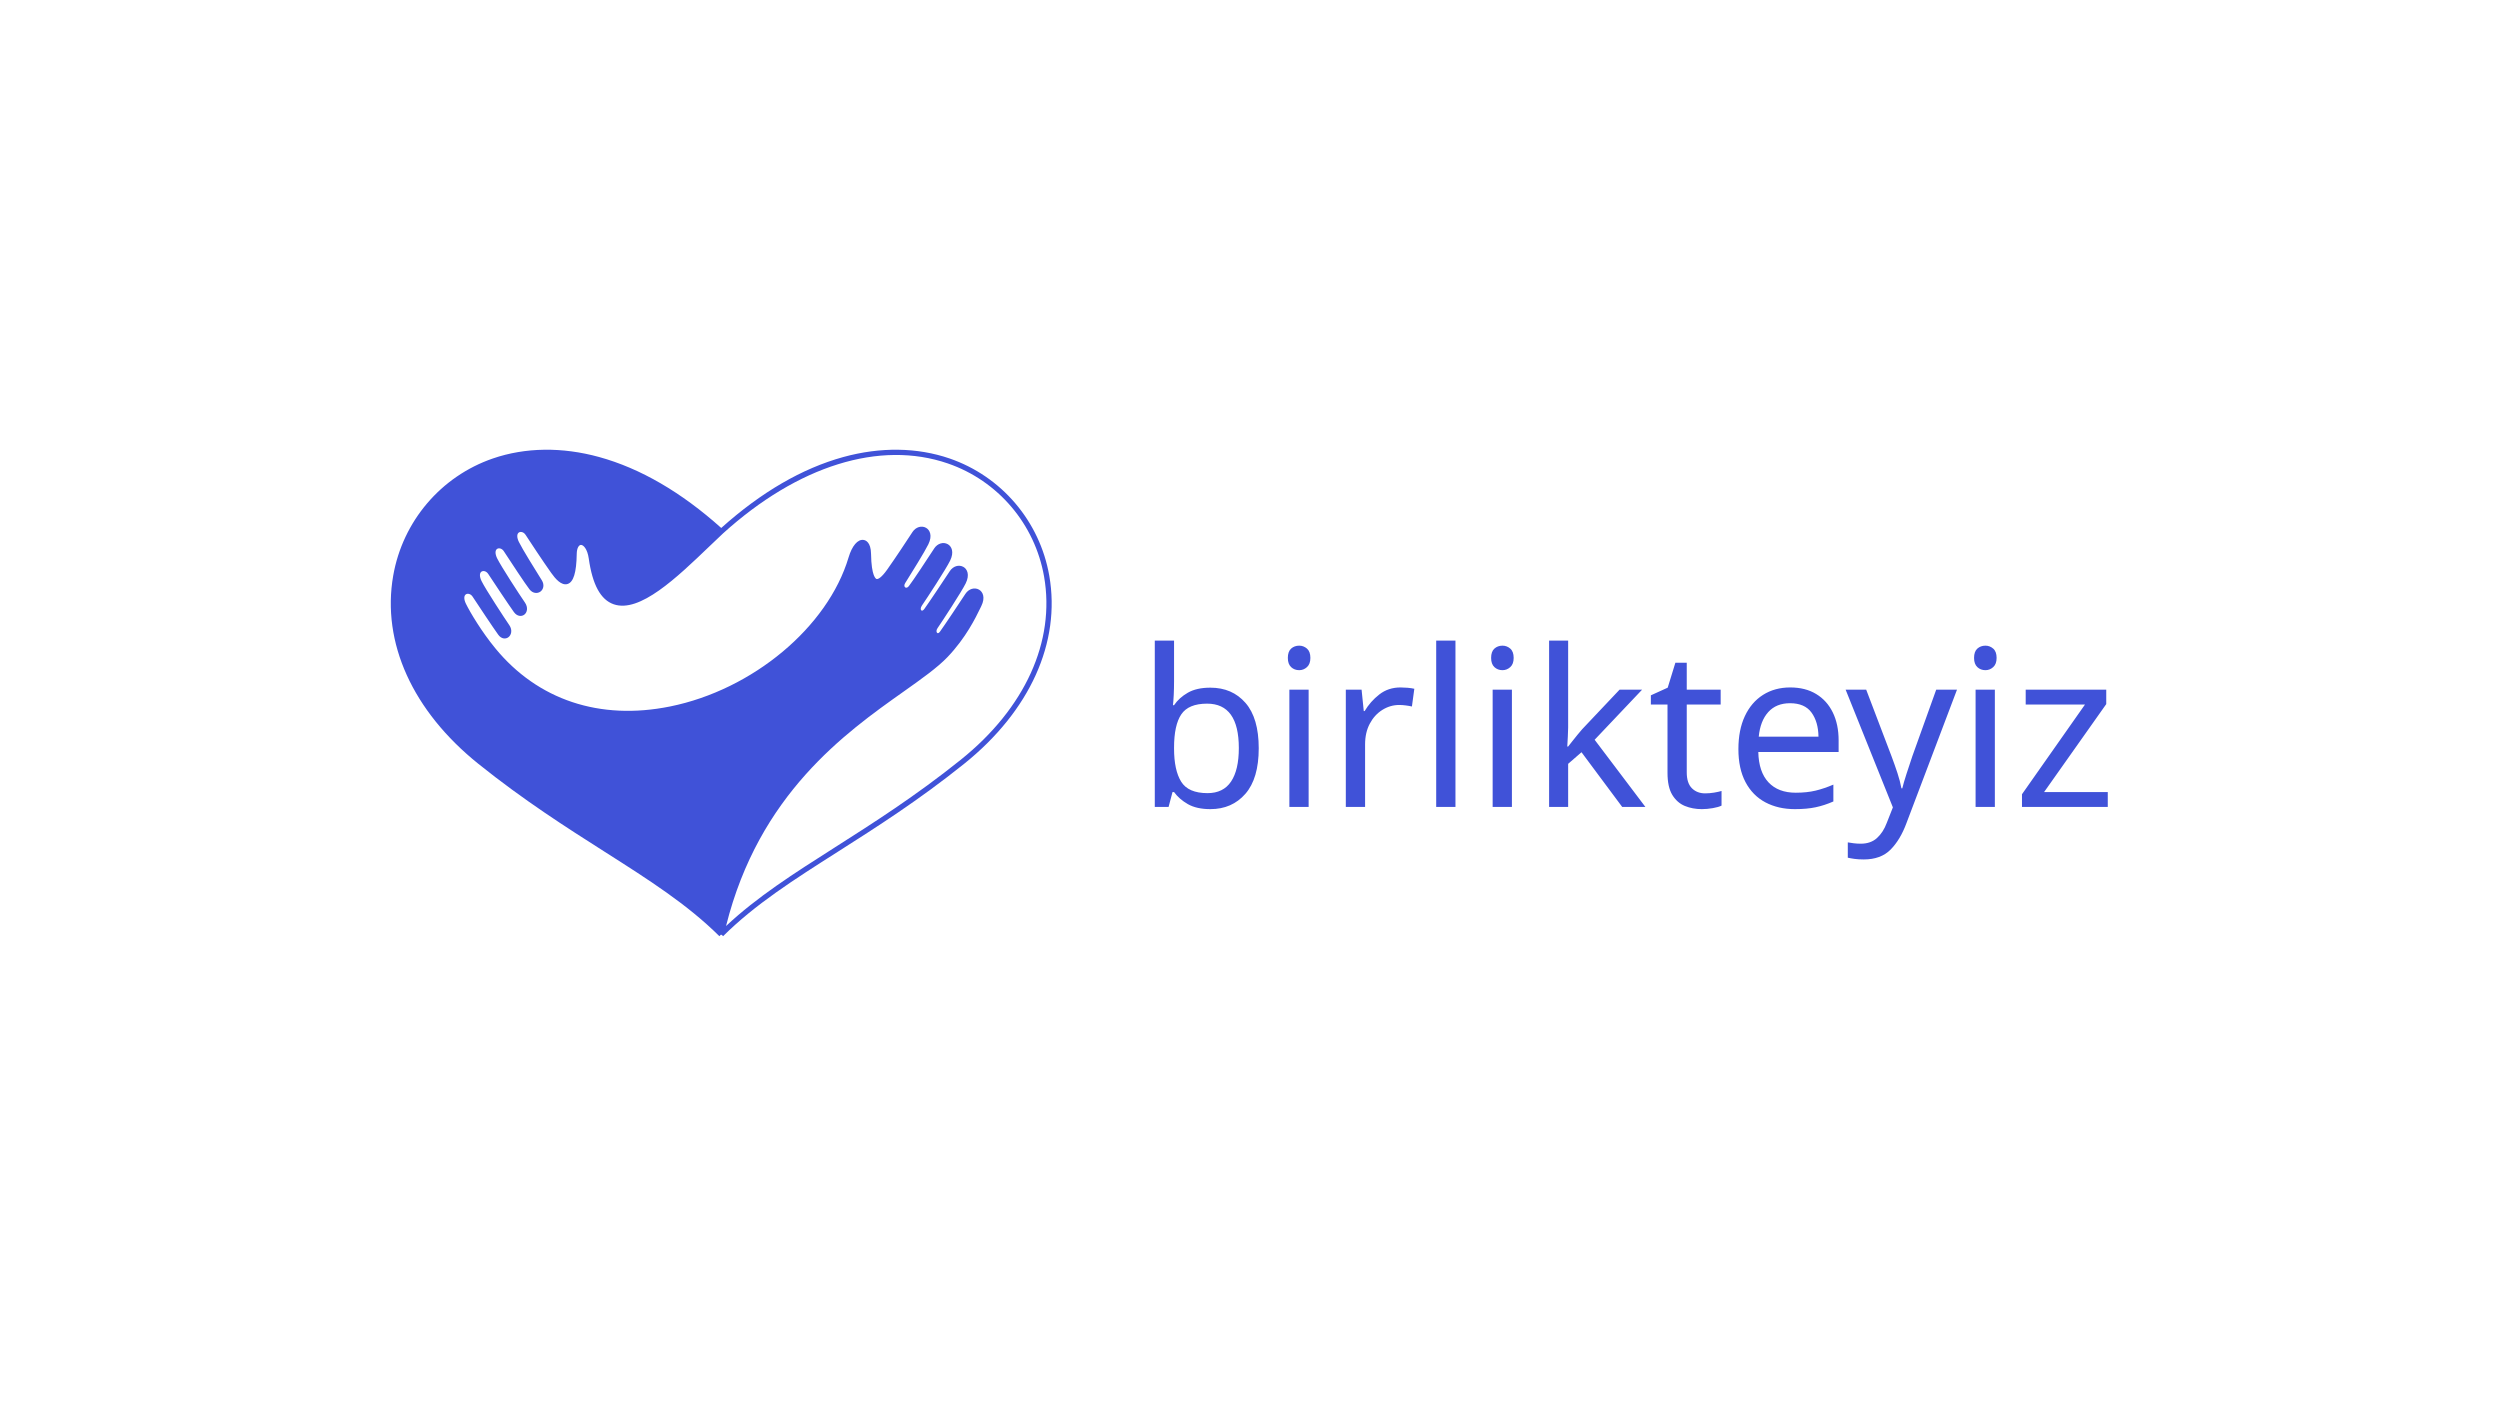
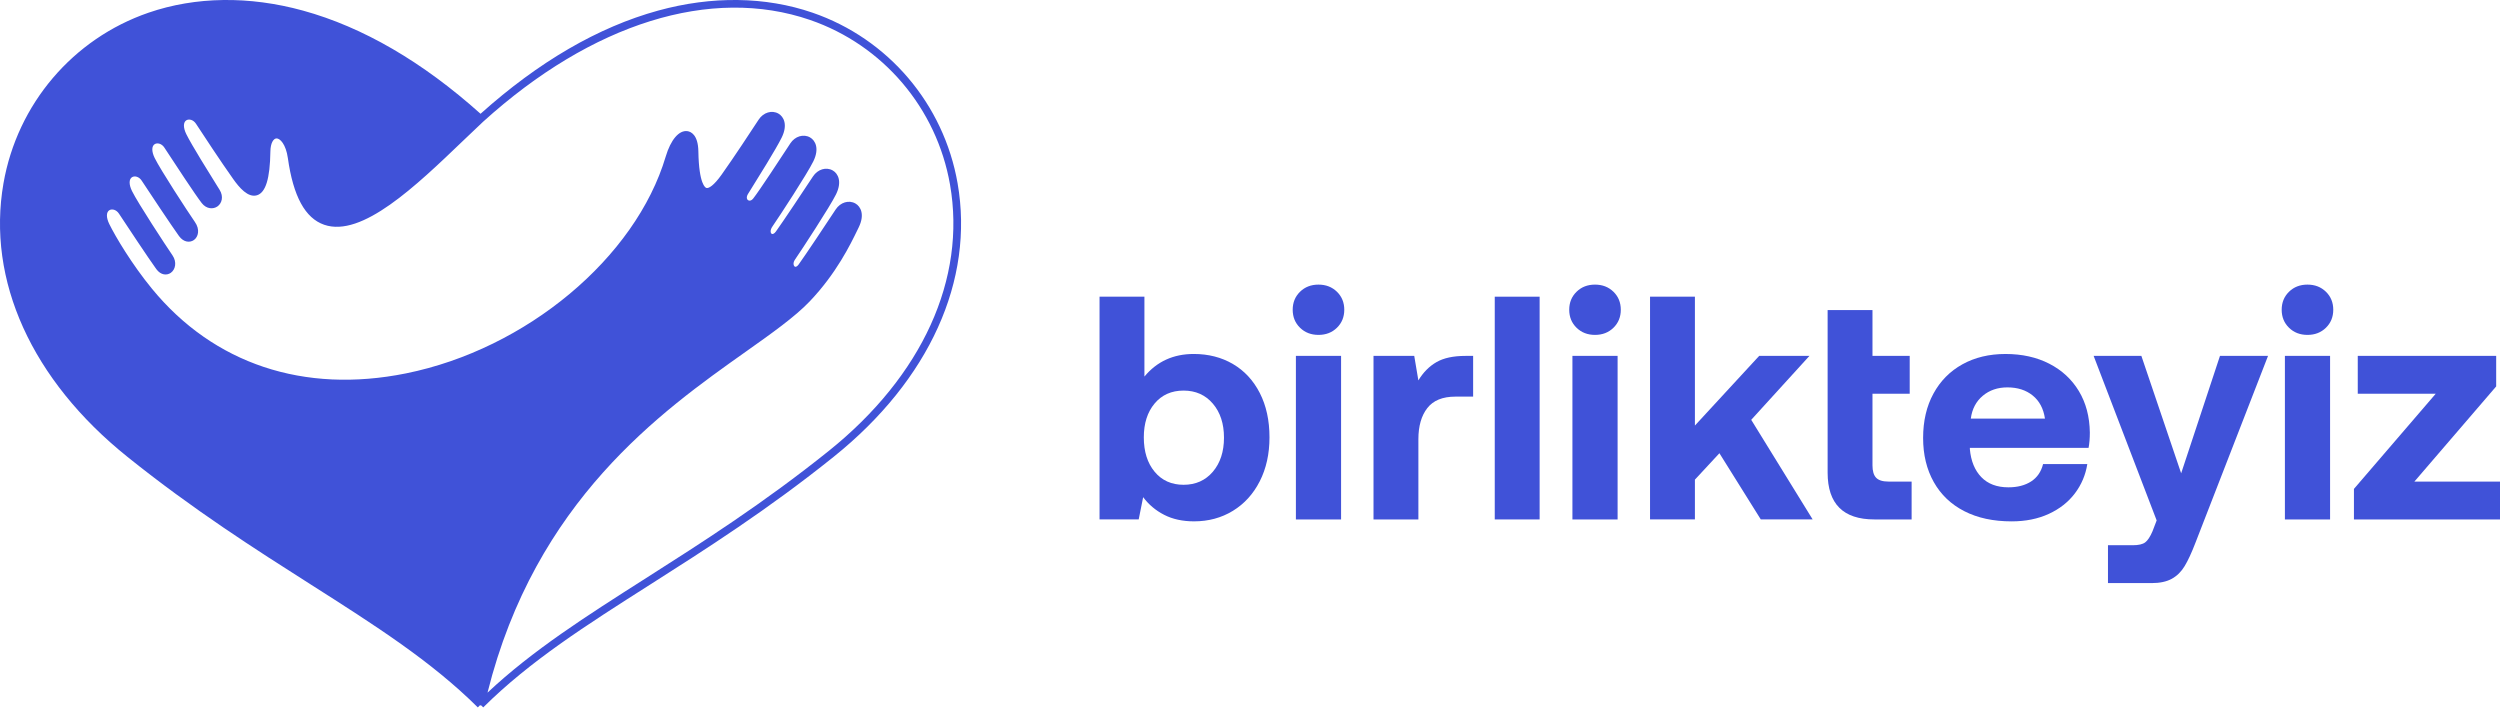
- <svg xmlns="http://www.w3.org/2000/svg" version="1.1" id="katman_1" x="0px" y="0px" viewBox="0 0 1920 1080" style="enable-background:new 0 0 1920 1080;" xml:space="preserve">
+ <svg xmlns="http://www.w3.org/2000/svg" version="1.1" id="katman_1" x="0px" y="0px" viewBox="0 0 1320.32 373.6" style="enable-background:new 0 0 1320.32 373.6;" xml:space="preserve">
  <style type="text/css">
	.st0{fill:#4052D8;}
- 	.st1{font-family:'Aeonik-Bold';}
- 	.st2{font-size:168.056px;}
</style>
-   <path class="st0" d="M805.85,442.17c-7.3-41.83-36.65-76.34-76.61-90.08c-24.88-8.55-53.08-8.93-81.56-1.1  c-31.59,8.69-63.13,27.03-93.77,54.49c-30.64-27.46-62.18-45.8-93.77-54.49c-28.48-7.83-56.68-7.45-81.56,1.1  c-39.96,13.73-69.32,48.25-76.61,90.08c-8.94,51.25,14.9,103.9,65.41,144.45c34.85,27.99,67.79,48.95,96.85,67.44  c34.12,21.71,63.59,40.47,88.25,64.93l1.13-1.14l0.76,0.17l0.96,0.97c24.66-24.47,54.13-43.22,88.26-64.93  c29.06-18.49,62-39.45,96.85-67.44C790.96,546.07,814.79,493.42,805.85,442.17z M737.91,583.46  c-34.68,27.84-67.52,48.74-96.49,67.18c-32.01,20.37-59.94,38.15-83.82,60.55c25.31-101.37,91.88-148.53,136.27-179.97  c13.95-9.88,26-18.42,33.82-26.59c14.12-14.76,21.65-30.29,25.27-37.76l0.67-1.38c3.3-6.72,1.12-11.01-1.74-12.64  c-3.46-1.97-7.94-0.61-10.42,3.17c-4.18,6.38-16.22,24.47-19.59,29.1c-0.58,0.79-1.42,1.48-2.04,1.04  c-0.64-0.46-1.04-1.93,0.14-3.66c3.58-5.21,18.51-28.01,21.67-34.45c3.3-6.72,1.12-11.02-1.74-12.65  c-3.46-1.97-7.94-0.61-10.42,3.17c-4.12,6.28-16.08,24.25-19.6,29.11c-0.79,1.09-1.69,1.56-2.24,1.17  c-0.63-0.45-0.91-1.95,0.45-3.89c3.95-5.74,18.29-27.67,21.57-34.35c3.3-6.72,1.12-11.02-1.74-12.65  c-3.46-1.97-7.94-0.61-10.42,3.17l-0.68,1.05c-4.26,6.51-15.57,23.8-18.87,28c-1.07,1.36-2.15,1.35-2.76,0.93  c-0.72-0.5-1-1.73-0.01-3.32l1.06-1.7c4.13-6.62,13.81-22.12,16.72-28.06c3.3-6.72,1.12-11.01-1.74-12.65  c-3.46-1.97-7.94-0.61-10.42,3.17l-0.16,0.24c-3.81,5.81-12.73,19.43-19.45,28.88c-4.07,5.72-6.81,7.36-8.03,6.98  c-0.4-0.12-3.93-1.72-4.21-19.3c-0.14-8.95-4.09-10.46-5.78-10.69c-4.43-0.62-8.82,4.52-11.46,13.39  c-15.92,53.53-73.62,101.7-137.2,114.54c-53.88,10.88-101.52-5-134.13-44.71c-10.54-12.83-19.26-27.47-22.55-34.18  c-1.69-3.45-1.65-6.33,0.11-7.33c1.36-0.77,3.61-0.29,5.02,1.87c3.5,5.34,16.08,24.29,19.71,29.27c2.44,3.35,5.68,3.37,7.66,1.96  c2.39-1.69,3.36-5.62,0.86-9.27c-3.54-5.15-18.29-27.66-21.37-33.94c-1.69-3.45-1.65-6.33,0.11-7.34c1.36-0.77,3.61-0.28,5.02,1.87  c3.63,5.55,16.06,24.23,19.7,29.26c2.53,3.49,5.86,3.53,7.88,2.1c2.32-1.65,3.3-5.54,0.54-9.5c-4.18-6.06-18.22-27.62-21.27-33.84  c-1.69-3.46-1.65-6.34,0.11-7.34c1.36-0.77,3.61-0.28,5.02,1.87l0.85,1.3c4.65,7.1,15.54,23.73,18.9,28.02  c2.5,3.2,6.06,3.3,8.28,1.75c2.28-1.6,3.41-5.13,1.13-8.79l-1.09-1.74c-4.1-6.56-13.68-21.92-16.5-27.66  c-1.69-3.45-1.65-6.33,0.11-7.34c1.36-0.77,3.61-0.29,5.04,1.9c3.84,5.86,12.83,19.59,19.67,29.22c3.1,4.36,7.77,9.98,12.54,8.51  c4.59-1.43,6.84-8.77,7.06-23.11c0.07-4.62,1.69-6.82,3.17-6.91c1.89-0.11,5.02,3.03,6.06,10.41c2.85,20.2,9.12,31.71,19.18,35.19  c19.91,6.89,48.37-20.4,73.48-44.48c3.66-3.51,7.12-6.83,10.45-9.93l0,0c57.54-52.1,120.46-71.7,172.65-53.76  c38.56,13.26,66.89,46.57,73.94,86.94C810.54,492.61,787.23,543.86,737.91,583.46z" />
+   <path class="st0" d="M505.73,96.78c-7.3-41.83-36.65-76.34-76.61-90.08c-24.87-8.55-53.08-8.93-81.56-1.1  c-31.59,8.69-63.13,27.03-93.77,54.49c-30.64-27.46-62.18-45.8-93.77-54.49c-28.48-7.83-56.68-7.45-81.56,1.1  C38.5,20.44,9.14,54.96,1.84,96.78c-8.94,51.25,14.9,103.9,65.41,144.45c34.85,27.99,67.79,48.95,96.85,67.44  c34.12,21.71,63.59,40.47,88.25,64.93l1.13-1.14l0.76,0.17l0.96,0.97c24.66-24.47,54.13-43.22,88.26-64.93  c29.06-18.49,62-39.45,96.85-67.44C490.83,200.68,514.67,148.03,505.73,96.78z M437.78,238.07c-34.68,27.84-67.52,48.74-96.49,67.18  c-32.01,20.37-59.94,38.15-83.82,60.55c25.31-101.37,91.88-148.53,136.27-179.97c13.95-9.88,26-18.42,33.82-26.59  c14.12-14.76,21.65-30.29,25.27-37.76l0.67-1.38c3.3-6.72,1.12-11.01-1.74-12.64c-3.46-1.97-7.94-0.61-10.42,3.17  c-4.18,6.38-16.22,24.47-19.59,29.1c-0.58,0.79-1.42,1.48-2.04,1.04c-0.64-0.46-1.04-1.93,0.14-3.66  c3.58-5.21,18.51-28.01,21.67-34.45c3.3-6.72,1.12-11.02-1.74-12.65c-3.46-1.97-7.94-0.61-10.42,3.17  c-4.12,6.28-16.08,24.25-19.6,29.11c-0.79,1.09-1.69,1.56-2.24,1.17c-0.63-0.45-0.91-1.95,0.45-3.89  c3.95-5.74,18.29-27.67,21.57-34.35c3.3-6.72,1.12-11.02-1.74-12.65c-3.46-1.97-7.94-0.61-10.42,3.17l-0.68,1.05  c-4.26,6.51-15.57,23.8-18.87,28c-1.07,1.36-2.15,1.35-2.76,0.93c-0.72-0.5-1-1.73-0.01-3.32l1.06-1.7  c4.13-6.62,13.81-22.12,16.72-28.06c3.3-6.72,1.12-11.01-1.74-12.65c-3.46-1.97-7.94-0.61-10.42,3.17l-0.16,0.24  c-3.81,5.81-12.73,19.43-19.45,28.88c-4.07,5.72-6.81,7.36-8.03,6.98c-0.4-0.12-3.93-1.72-4.21-19.3  c-0.14-8.95-4.09-10.46-5.78-10.69c-4.43-0.62-8.82,4.52-11.46,13.39c-15.92,53.53-73.62,101.7-137.2,114.54  c-53.88,10.88-101.52-5-134.13-44.71c-10.54-12.83-19.26-27.47-22.55-34.18c-1.69-3.45-1.65-6.33,0.11-7.33  c1.36-0.77,3.61-0.29,5.02,1.87c3.5,5.34,16.08,24.29,19.71,29.27c2.44,3.35,5.68,3.37,7.66,1.96c2.39-1.69,3.36-5.62,0.86-9.27  c-3.54-5.15-18.29-27.66-21.37-33.94c-1.69-3.45-1.65-6.33,0.11-7.34c1.36-0.77,3.61-0.28,5.02,1.87  c3.63,5.55,16.06,24.23,19.7,29.26c2.53,3.49,5.86,3.53,7.88,2.1c2.32-1.65,3.3-5.54,0.54-9.5c-4.18-6.06-18.22-27.62-21.27-33.84  c-1.69-3.46-1.65-6.34,0.11-7.34c1.36-0.77,3.61-0.28,5.02,1.87l0.85,1.3c4.65,7.1,15.54,23.73,18.9,28.02  c2.5,3.2,6.06,3.3,8.28,1.75c2.28-1.6,3.41-5.13,1.13-8.79l-1.09-1.74c-4.1-6.56-13.68-21.92-16.5-27.66  c-1.69-3.45-1.65-6.33,0.11-7.34c1.36-0.77,3.61-0.29,5.04,1.9c3.84,5.86,12.83,19.59,19.67,29.22c3.1,4.36,7.77,9.98,12.54,8.51  c4.59-1.43,6.84-8.77,7.06-23.11c0.07-4.62,1.69-6.82,3.17-6.91c1.89-0.11,5.02,3.03,6.06,10.41c2.85,20.2,9.12,31.71,19.18,35.19  c19.91,6.89,48.37-20.4,73.48-44.48c3.66-3.51,7.12-6.83,10.45-9.93l0,0c57.54-52.1,120.46-71.7,172.65-53.76  c38.56,13.26,66.89,46.57,73.94,86.94C510.41,147.22,487.1,198.47,437.78,238.07z" />
  <g>
-     <text transform="matrix(1 0 0 1 872.5961 619.7271)" class="st0 st1 st2">birlikteyiz</text>
+     <g>
+       <path class="st0" d="M665.32,207.53c3.42,6.67,5.13,14.48,5.13,23.44c0,8.74-1.71,16.47-5.13,23.19    c-3.42,6.72-8.15,11.93-14.2,15.63c-6.05,3.7-12.88,5.55-20.5,5.55c-6.05,0-11.32-1.15-15.8-3.45c-4.48-2.3-8.18-5.41-11.09-9.33    l-2.35,11.76H580.7V156.69h23.7v42.18c6.61-7.96,15.29-11.93,26.05-11.93c7.73,0,14.62,1.76,20.67,5.29    C657.17,195.77,661.91,200.87,665.32,207.53z M646.42,231.15c0-7.39-1.96-13.39-5.88-17.98c-3.92-4.59-9.08-6.89-15.46-6.89    c-6.39,0-11.48,2.27-15.29,6.81c-3.81,4.54-5.71,10.5-5.71,17.9c0,7.51,1.9,13.56,5.71,18.15s8.91,6.89,15.29,6.89    c6.39,0,11.54-2.3,15.46-6.89C644.45,244.53,646.42,238.54,646.42,231.15z" />
+       <path class="st0" d="M696.33,150.31c3.92,0,7.17,1.26,9.75,3.78c2.58,2.52,3.87,5.69,3.87,9.5s-1.29,6.97-3.87,9.5    c-2.58,2.52-5.83,3.78-9.75,3.78c-3.92,0-7.17-1.26-9.75-3.78c-2.58-2.52-3.87-5.69-3.87-9.5s1.29-6.97,3.87-9.5    S692.41,150.31,696.33,150.31z M708.26,187.95v86.38h-23.86v-86.38H708.26z" />
+       <path class="st0" d="M778,209.47h-9.41c-6.72,0-11.65,2.02-14.79,6.05c-3.14,4.03-4.71,9.52-4.71,16.47v42.35h-23.7v-86.38h21.51    l2.18,12.94c2.58-4.26,5.77-7.48,9.58-9.66c3.81-2.19,8.91-3.28,15.29-3.28H778V209.47z" />
+       <path class="st0" d="M813.12,156.69v117.64h-23.7V156.69H813.12z" />
+       <path class="st0" d="M842.37,150.31c3.92,0,7.17,1.26,9.75,3.78c2.58,2.52,3.87,5.69,3.87,9.5s-1.29,6.97-3.87,9.5    c-2.58,2.52-5.83,3.78-9.75,3.78c-3.92,0-7.17-1.26-9.75-3.78c-2.58-2.52-3.87-5.69-3.87-9.5s1.29-6.97,3.87-9.5    S838.44,150.31,842.37,150.31z M854.3,187.95v86.38h-23.86v-86.38H854.3z" />
+       <path class="st0" d="M895.13,156.69v68.06l33.95-36.81h26.55l-30.76,33.78l32.44,52.6h-27.39l-21.85-34.96l-12.94,13.95v21.01    h-23.7V156.69H895.13z" />
+       <path class="st0" d="M988.91,163.75v24.2h19.66v20h-19.66v37.81c0,3.03,0.64,5.21,1.93,6.55c1.29,1.34,3.45,2.02,6.47,2.02h12.27    v20h-19.66c-16.47,0-24.7-8.24-24.7-24.71v-85.88H988.91z" />
+       <path class="st0" d="M1036.39,192.41c6.55-3.64,14.15-5.46,22.77-5.46c8.74,0,16.44,1.71,23.11,5.13    c6.67,3.42,11.88,8.24,15.63,14.45c3.75,6.22,5.69,13.53,5.8,21.93c0,3.03-0.22,5.71-0.67,8.07h-62.69v0.67    c0.56,6.27,2.58,11.2,6.05,14.79c3.47,3.58,8.23,5.38,14.29,5.38c4.82,0,8.82-1.04,12.02-3.11c3.19-2.07,5.29-5.13,6.3-9.16h23.36    c-0.9,5.71-3.08,10.87-6.55,15.46c-3.47,4.59-8.07,8.21-13.78,10.84s-12.27,3.95-19.66,3.95c-9.64,0-17.96-1.79-24.96-5.38    c-7-3.59-12.38-8.71-16.13-15.38c-3.75-6.67-5.63-14.42-5.63-23.28c0-8.96,1.82-16.78,5.46-23.44    C1024.74,201.2,1029.83,196.05,1036.39,192.41z M1073.53,208.88c-3.53-2.86-7.98-4.29-13.36-4.29c-5.15,0-9.5,1.48-13.03,4.45    c-3.53,2.97-5.63,6.97-6.3,12.02H1080C1079.22,215.8,1077.06,211.73,1073.53,208.88z" />
+       <path class="st0" d="M1151.93,249.97l20.5-62.01h25.38l-38.32,98.65c-2.02,5.27-3.92,9.38-5.71,12.35    c-1.79,2.97-4.06,5.21-6.81,6.72c-2.75,1.51-6.3,2.27-10.67,2.27h-23.02v-20h13.11c3.03,0,5.21-0.5,6.55-1.51    c1.34-1.01,2.63-2.97,3.87-5.88l2.18-5.71l-33.28-86.89h25.21L1151.93,249.97z" />
+       <path class="st0" d="M1218.64,150.31c3.92,0,7.17,1.26,9.75,3.78c2.58,2.52,3.87,5.69,3.87,9.5s-1.29,6.97-3.87,9.5    c-2.58,2.52-5.83,3.78-9.75,3.78c-3.92,0-7.17-1.26-9.75-3.78c-2.58-2.52-3.87-5.69-3.87-9.5s1.29-6.97,3.87-9.5    S1214.72,150.31,1218.64,150.31z M1230.58,187.95v86.38h-23.86v-86.38H1230.58z" />
+       <path class="st0" d="M1318.3,187.95v16.13l-43.19,50.25h45.21v20h-77.14V258.2l43.19-50.25h-41.17v-20H1318.3z" />
+     </g>
  </g>
</svg>
